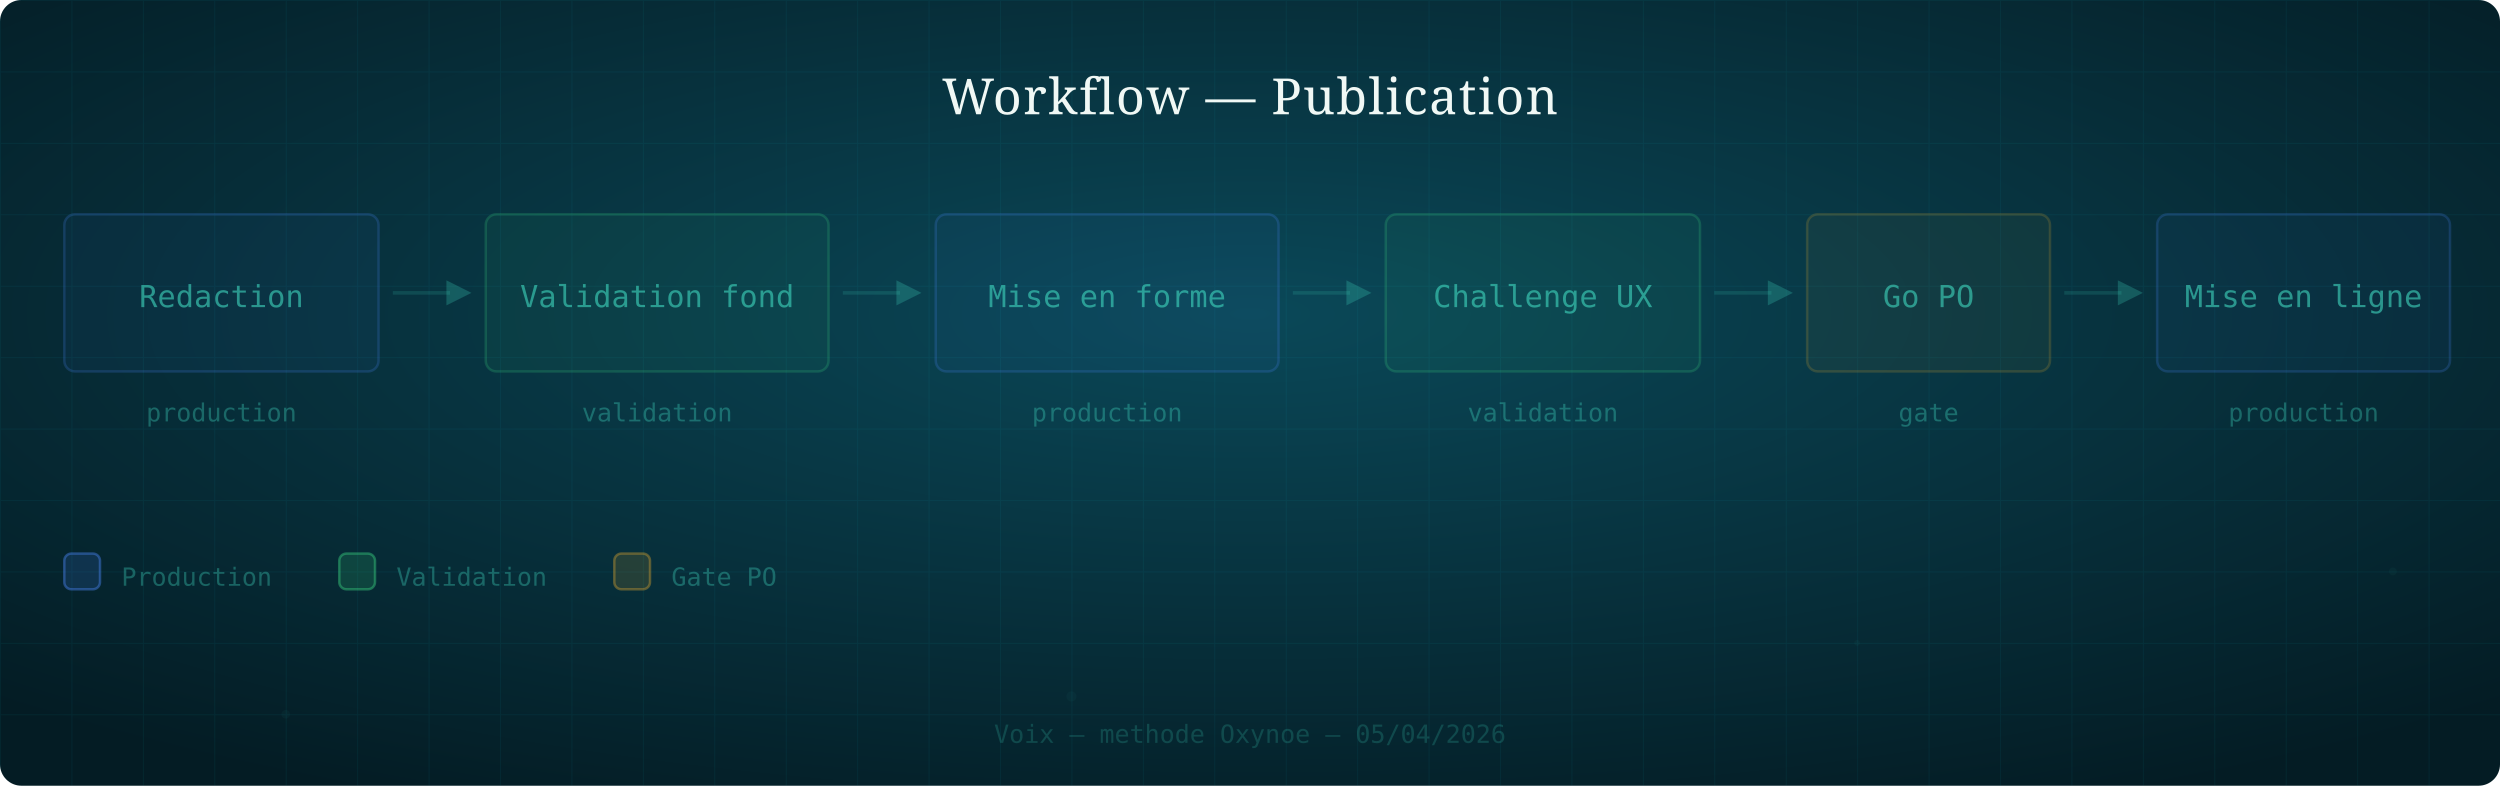
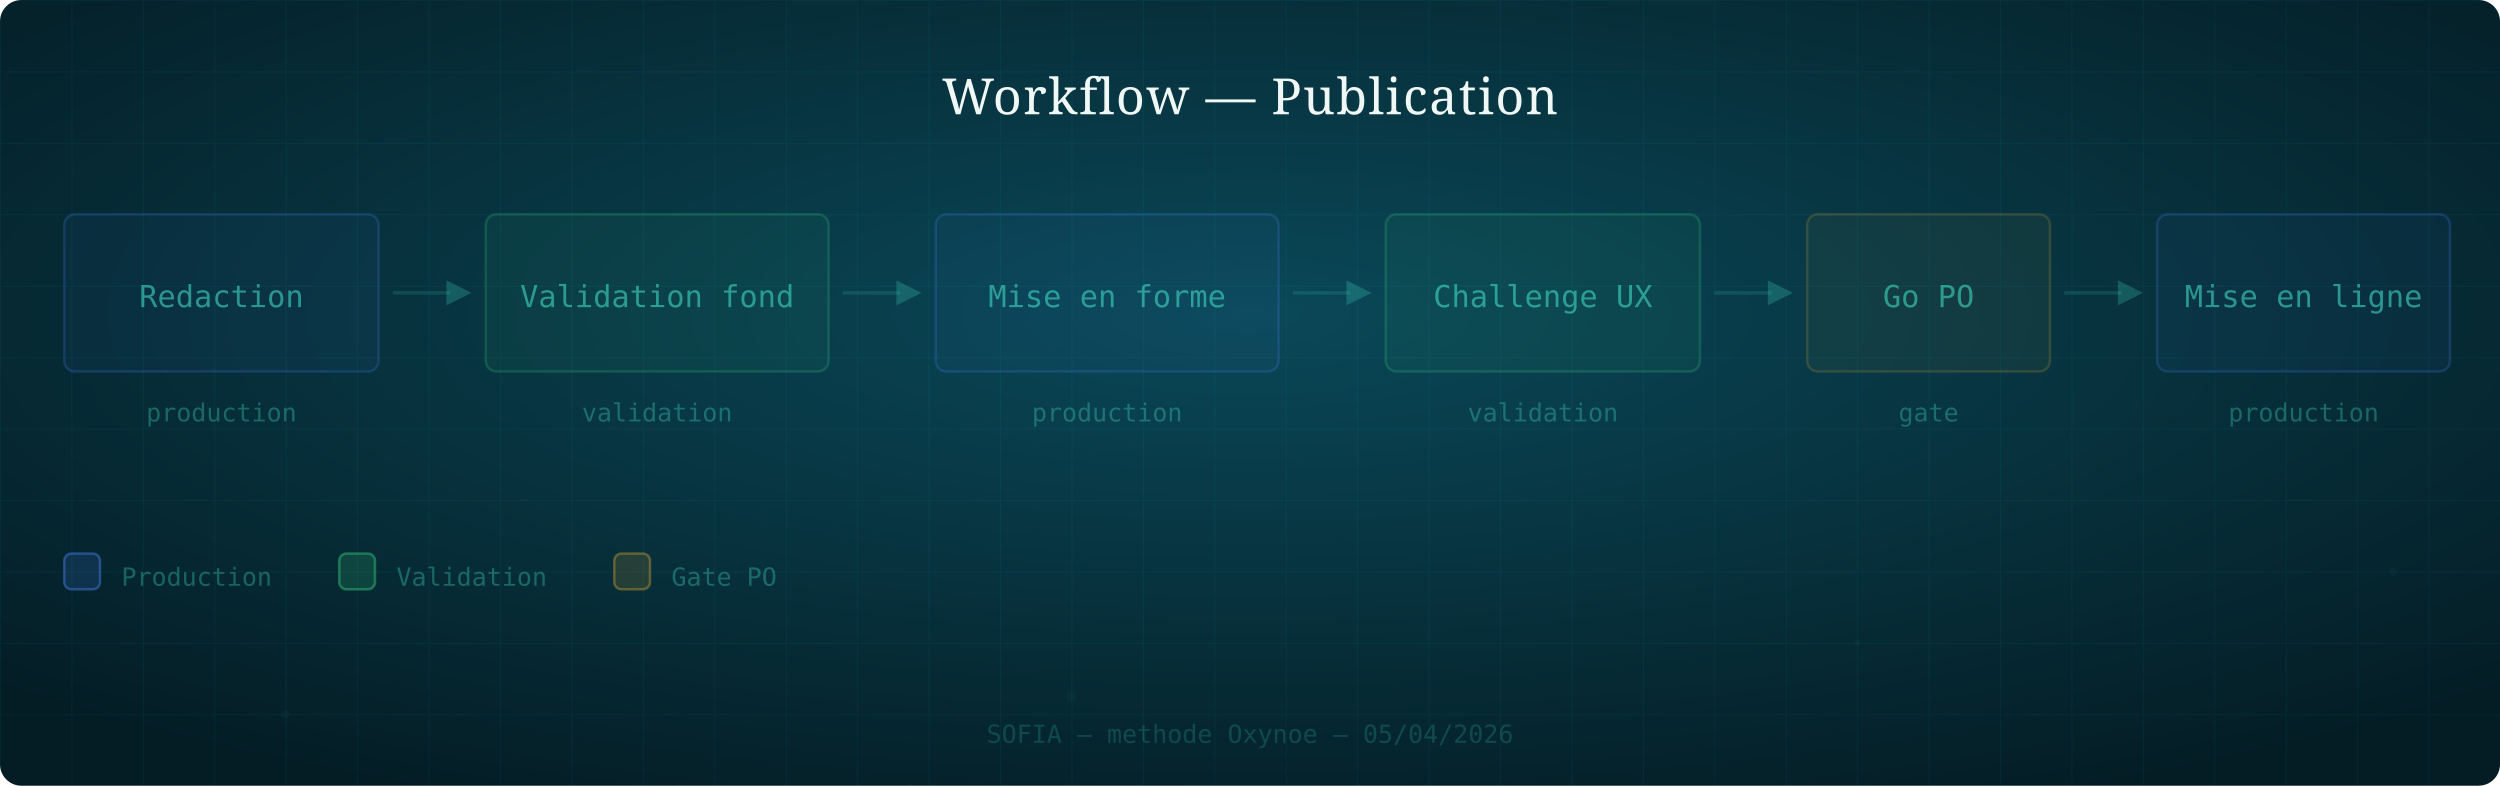
<svg xmlns="http://www.w3.org/2000/svg" viewBox="0 0 700 220" font-family="IBM Plex Mono,monospace">
  <defs>
    <radialGradient id="bg-grad" cx="50%" cy="40%" r="70%">
      <stop offset="0%" stop-color="#0a4858" />
      <stop offset="100%" stop-color="#041c24" />
    </radialGradient>
    <pattern id="grid" width="20" height="20" patternUnits="userSpaceOnUse">
      <path d="M 20 0 L 0 0 0 20" fill="none" stroke="rgba(0,200,220,0.06)" stroke-width="0.5" />
    </pattern>
  </defs>
  <rect width="700" height="220" fill="url(#bg-grad)" rx="6" />
  <rect width="700" height="220" fill="url(#grid)" rx="6" />
  <text x="350" y="32" text-anchor="middle" fill="#f0f8f5" font-family="Georgia,serif" font-size="14" font-weight="300" letter-spacing="0.03em">Workflow — Publication</text>
  <rect x="18" y="60" width="88" height="44" rx="3" fill="rgba(79,138,255,0.05)" stroke="rgba(79,138,255,0.2)" stroke-width="0.7" />
  <text x="62" y="86" text-anchor="middle" fill="rgba(64,216,192,0.6)" font-size="8.5">Redaction</text>
  <text x="62" y="118" text-anchor="middle" fill="rgba(64,216,192,0.35)" font-size="7">production</text>
  <line x1="110" y1="82" x2="126" y2="82" stroke="rgba(64,216,192,0.15)" stroke-width="1" />
  <path d="M7,-3.5 L0,0 L7,3.5Z" fill="rgba(64,216,192,0.25)" transform="translate(132,82) rotate(180)" />
  <rect x="136" y="60" width="96" height="44" rx="3" fill="rgba(61,220,132,0.05)" stroke="rgba(61,220,132,0.2)" stroke-width="0.7" />
  <text x="184" y="86" text-anchor="middle" fill="rgba(64,216,192,0.6)" font-size="8.5">Validation fond</text>
  <text x="184" y="118" text-anchor="middle" fill="rgba(64,216,192,0.35)" font-size="7">validation</text>
  <line x1="236" y1="82" x2="252" y2="82" stroke="rgba(64,216,192,0.15)" stroke-width="1" />
  <path d="M7,-3.5 L0,0 L7,3.5Z" fill="rgba(64,216,192,0.25)" transform="translate(258,82) rotate(180)" />
  <rect x="262" y="60" width="96" height="44" rx="3" fill="rgba(79,138,255,0.05)" stroke="rgba(79,138,255,0.2)" stroke-width="0.7" />
  <text x="310" y="86" text-anchor="middle" fill="rgba(64,216,192,0.6)" font-size="8.5">Mise en forme</text>
  <text x="310" y="118" text-anchor="middle" fill="rgba(64,216,192,0.35)" font-size="7">production</text>
  <line x1="362" y1="82" x2="378" y2="82" stroke="rgba(64,216,192,0.15)" stroke-width="1" />
  <path d="M7,-3.5 L0,0 L7,3.5Z" fill="rgba(64,216,192,0.25)" transform="translate(384,82) rotate(180)" />
  <rect x="388" y="60" width="88" height="44" rx="3" fill="rgba(61,220,132,0.05)" stroke="rgba(61,220,132,0.2)" stroke-width="0.7" />
  <text x="432" y="86" text-anchor="middle" fill="rgba(64,216,192,0.6)" font-size="8.5">Challenge UX</text>
  <text x="432" y="118" text-anchor="middle" fill="rgba(64,216,192,0.35)" font-size="7">validation</text>
  <line x1="480" y1="82" x2="496" y2="82" stroke="rgba(64,216,192,0.15)" stroke-width="1" />
  <path d="M7,-3.5 L0,0 L7,3.5Z" fill="rgba(64,216,192,0.25)" transform="translate(502,82) rotate(180)" />
  <rect x="506" y="60" width="68" height="44" rx="3" fill="rgba(212,160,48,0.05)" stroke="rgba(212,160,48,0.2)" stroke-width="0.7" />
  <text x="540" y="86" text-anchor="middle" fill="rgba(64,216,192,0.6)" font-size="8.5">Go PO</text>
  <text x="540" y="118" text-anchor="middle" fill="rgba(64,216,192,0.35)" font-size="7">gate</text>
  <line x1="578" y1="82" x2="594" y2="82" stroke="rgba(64,216,192,0.15)" stroke-width="1" />
  <path d="M7,-3.5 L0,0 L7,3.5Z" fill="rgba(64,216,192,0.25)" transform="translate(600,82) rotate(180)" />
  <rect x="604" y="60" width="82" height="44" rx="3" fill="rgba(79,138,255,0.05)" stroke="rgba(79,138,255,0.2)" stroke-width="0.7" />
  <text x="645" y="86" text-anchor="middle" fill="rgba(64,216,192,0.6)" font-size="8.5">Mise en ligne</text>
  <text x="645" y="118" text-anchor="middle" fill="rgba(64,216,192,0.35)" font-size="7">production</text>
  <rect x="18" y="155" width="10" height="10" rx="2" fill="rgba(79,138,255,0.15)" stroke="rgba(79,138,255,0.4)" stroke-width="0.7" />
  <text x="34" y="164" fill="rgba(64,216,192,0.35)" font-size="7">Production</text>
  <rect x="95" y="155" width="10" height="10" rx="2" fill="rgba(61,220,132,0.15)" stroke="rgba(61,220,132,0.4)" stroke-width="0.7" />
  <text x="111" y="164" fill="rgba(64,216,192,0.35)" font-size="7">Validation</text>
  <rect x="172" y="155" width="10" height="10" rx="2" fill="rgba(212,160,48,0.15)" stroke="rgba(212,160,48,0.4)" stroke-width="0.7" />
  <text x="188" y="164" fill="rgba(64,216,192,0.35)" font-size="7">Gate PO</text>
  <circle cx="670" cy="160" r="1.1" fill="rgba(64,216,192,0.04)" />
  <circle cx="300" cy="195" r="1.4" fill="rgba(64,216,192,0.04)" />
  <circle cx="520" cy="180" r="0.8" fill="rgba(64,216,192,0.04)" />
  <circle cx="80" cy="200" r="1.2" fill="rgba(64,216,192,0.04)" />
-   <text x="350" y="208" text-anchor="middle" fill="rgba(64,216,192,0.2)" font-size="7">Voix — methode Oxynoe — 05/04/2026</text>
+   <text x="350" y="208" text-anchor="middle" fill="rgba(64,216,192,0.2)" font-size="7">SOFIA — methode Oxynoe — 05/04/2026</text>
</svg>
